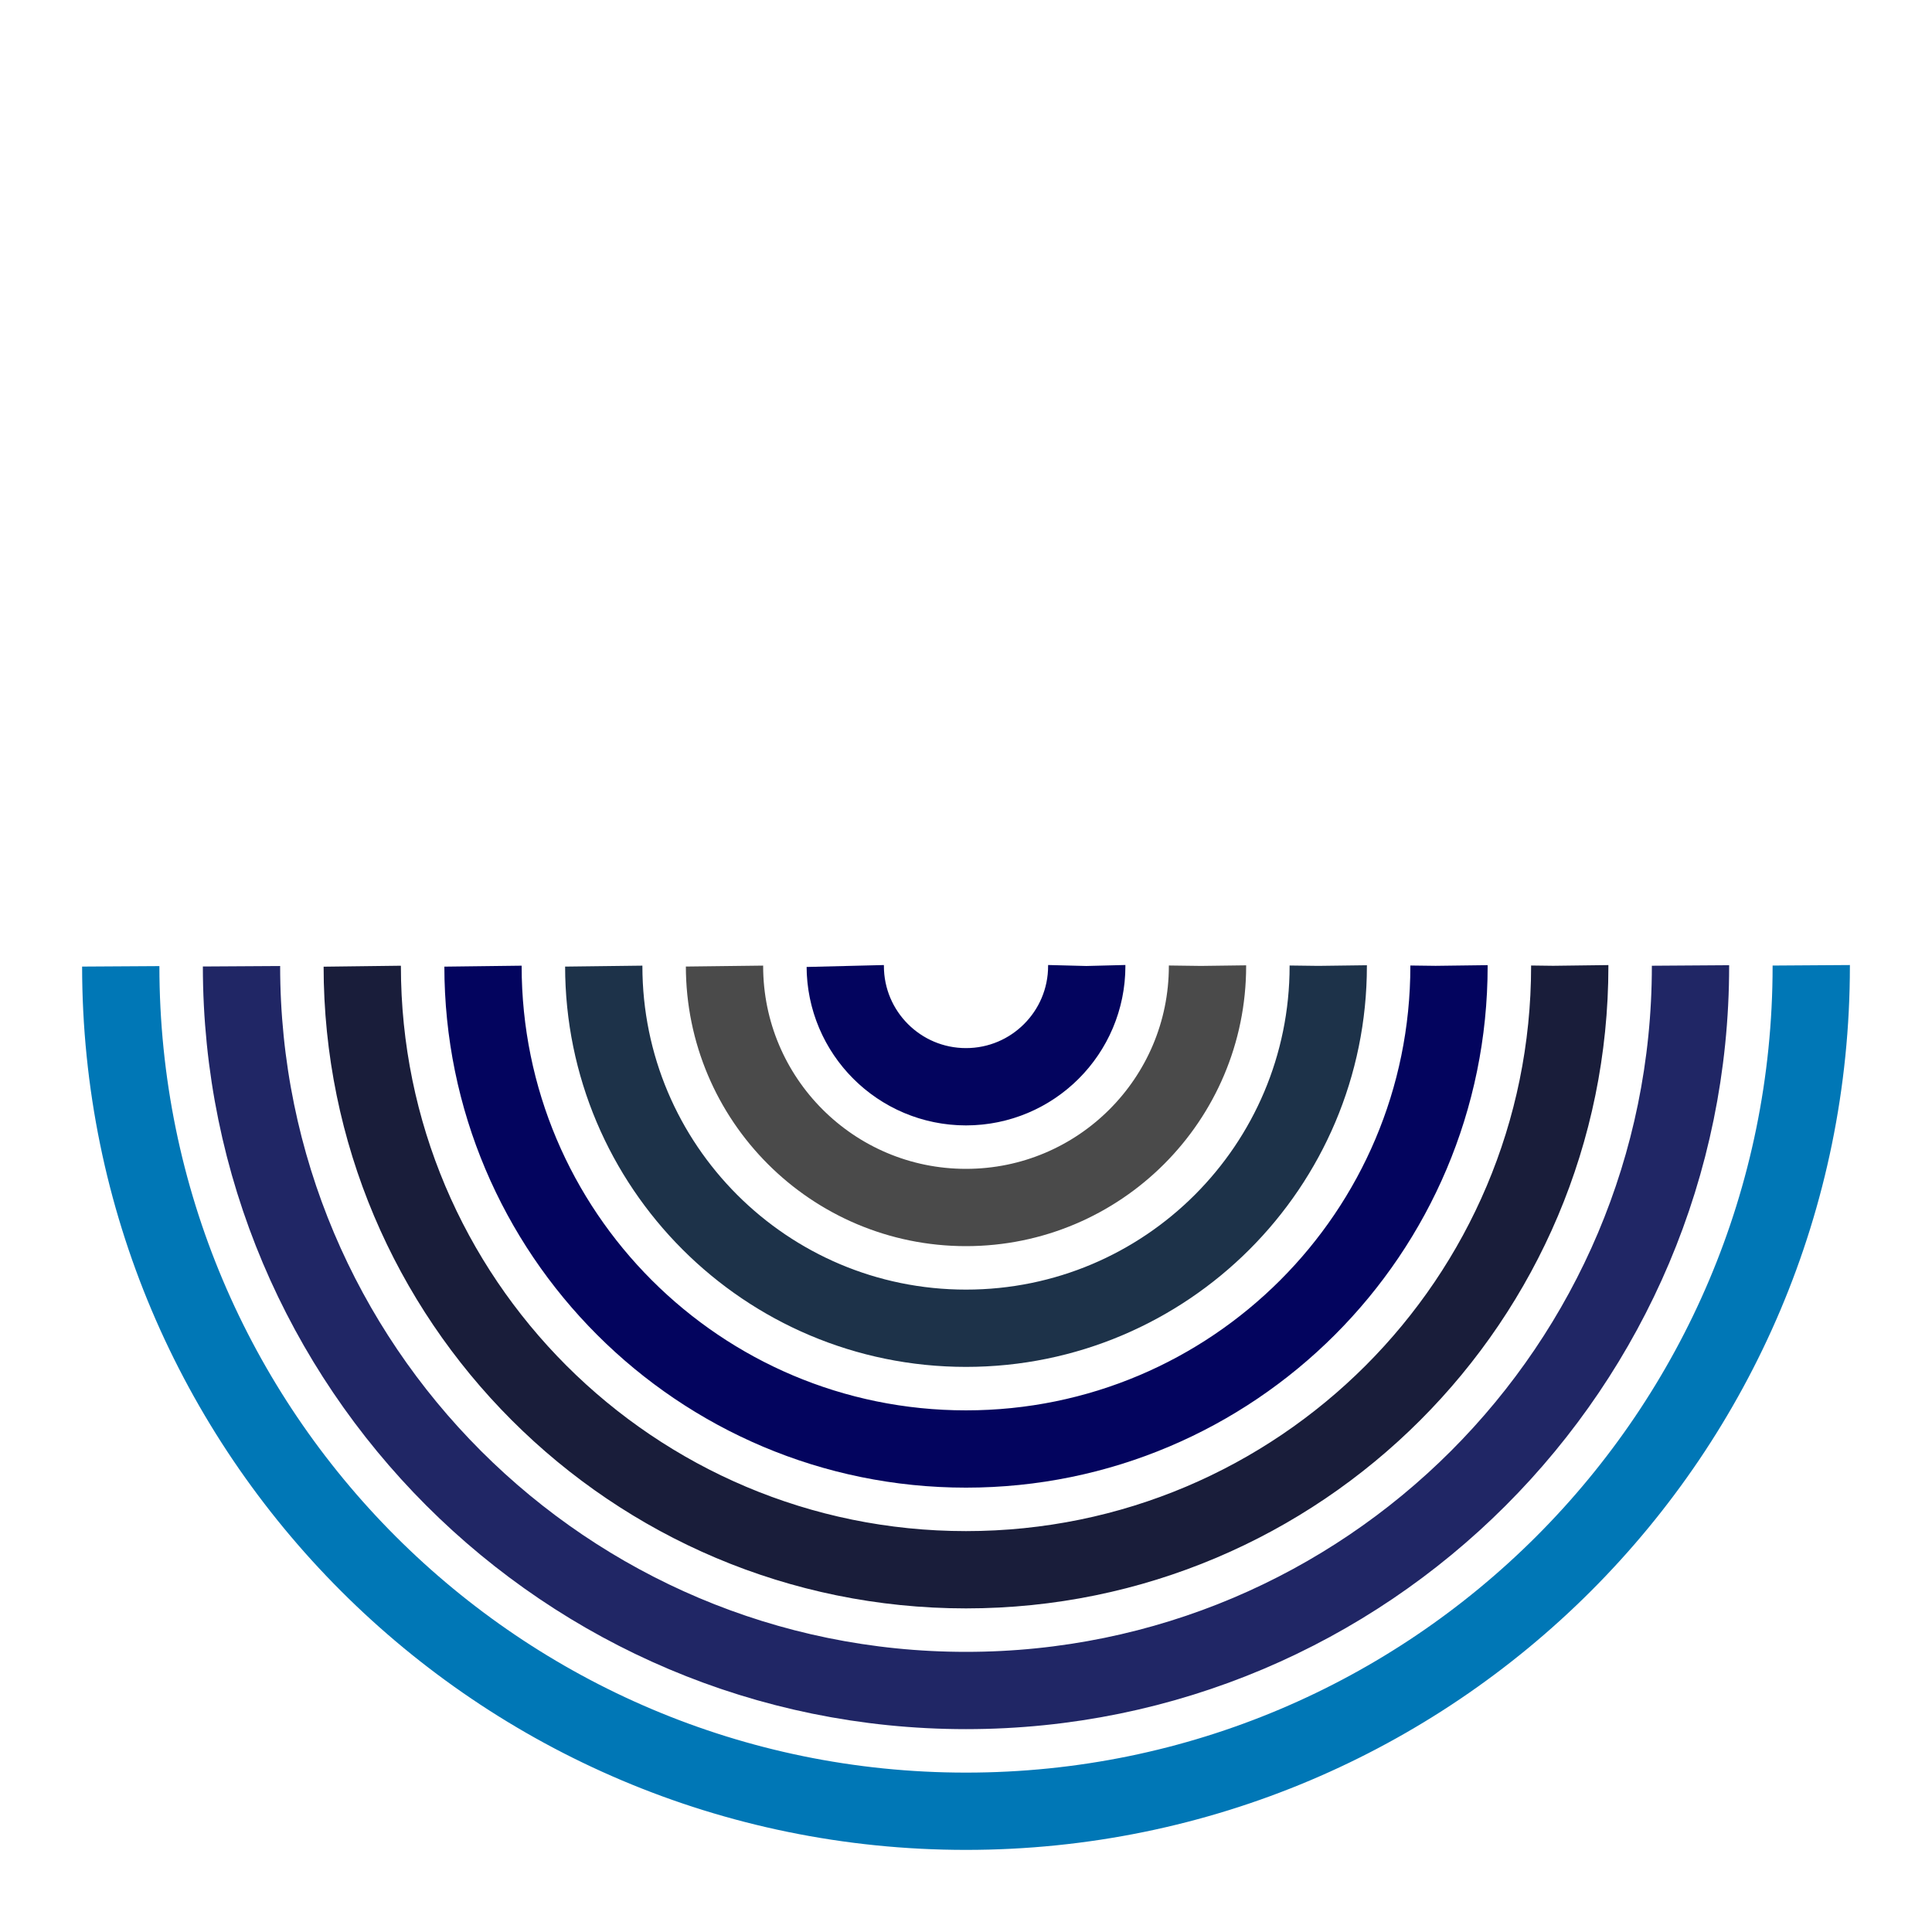
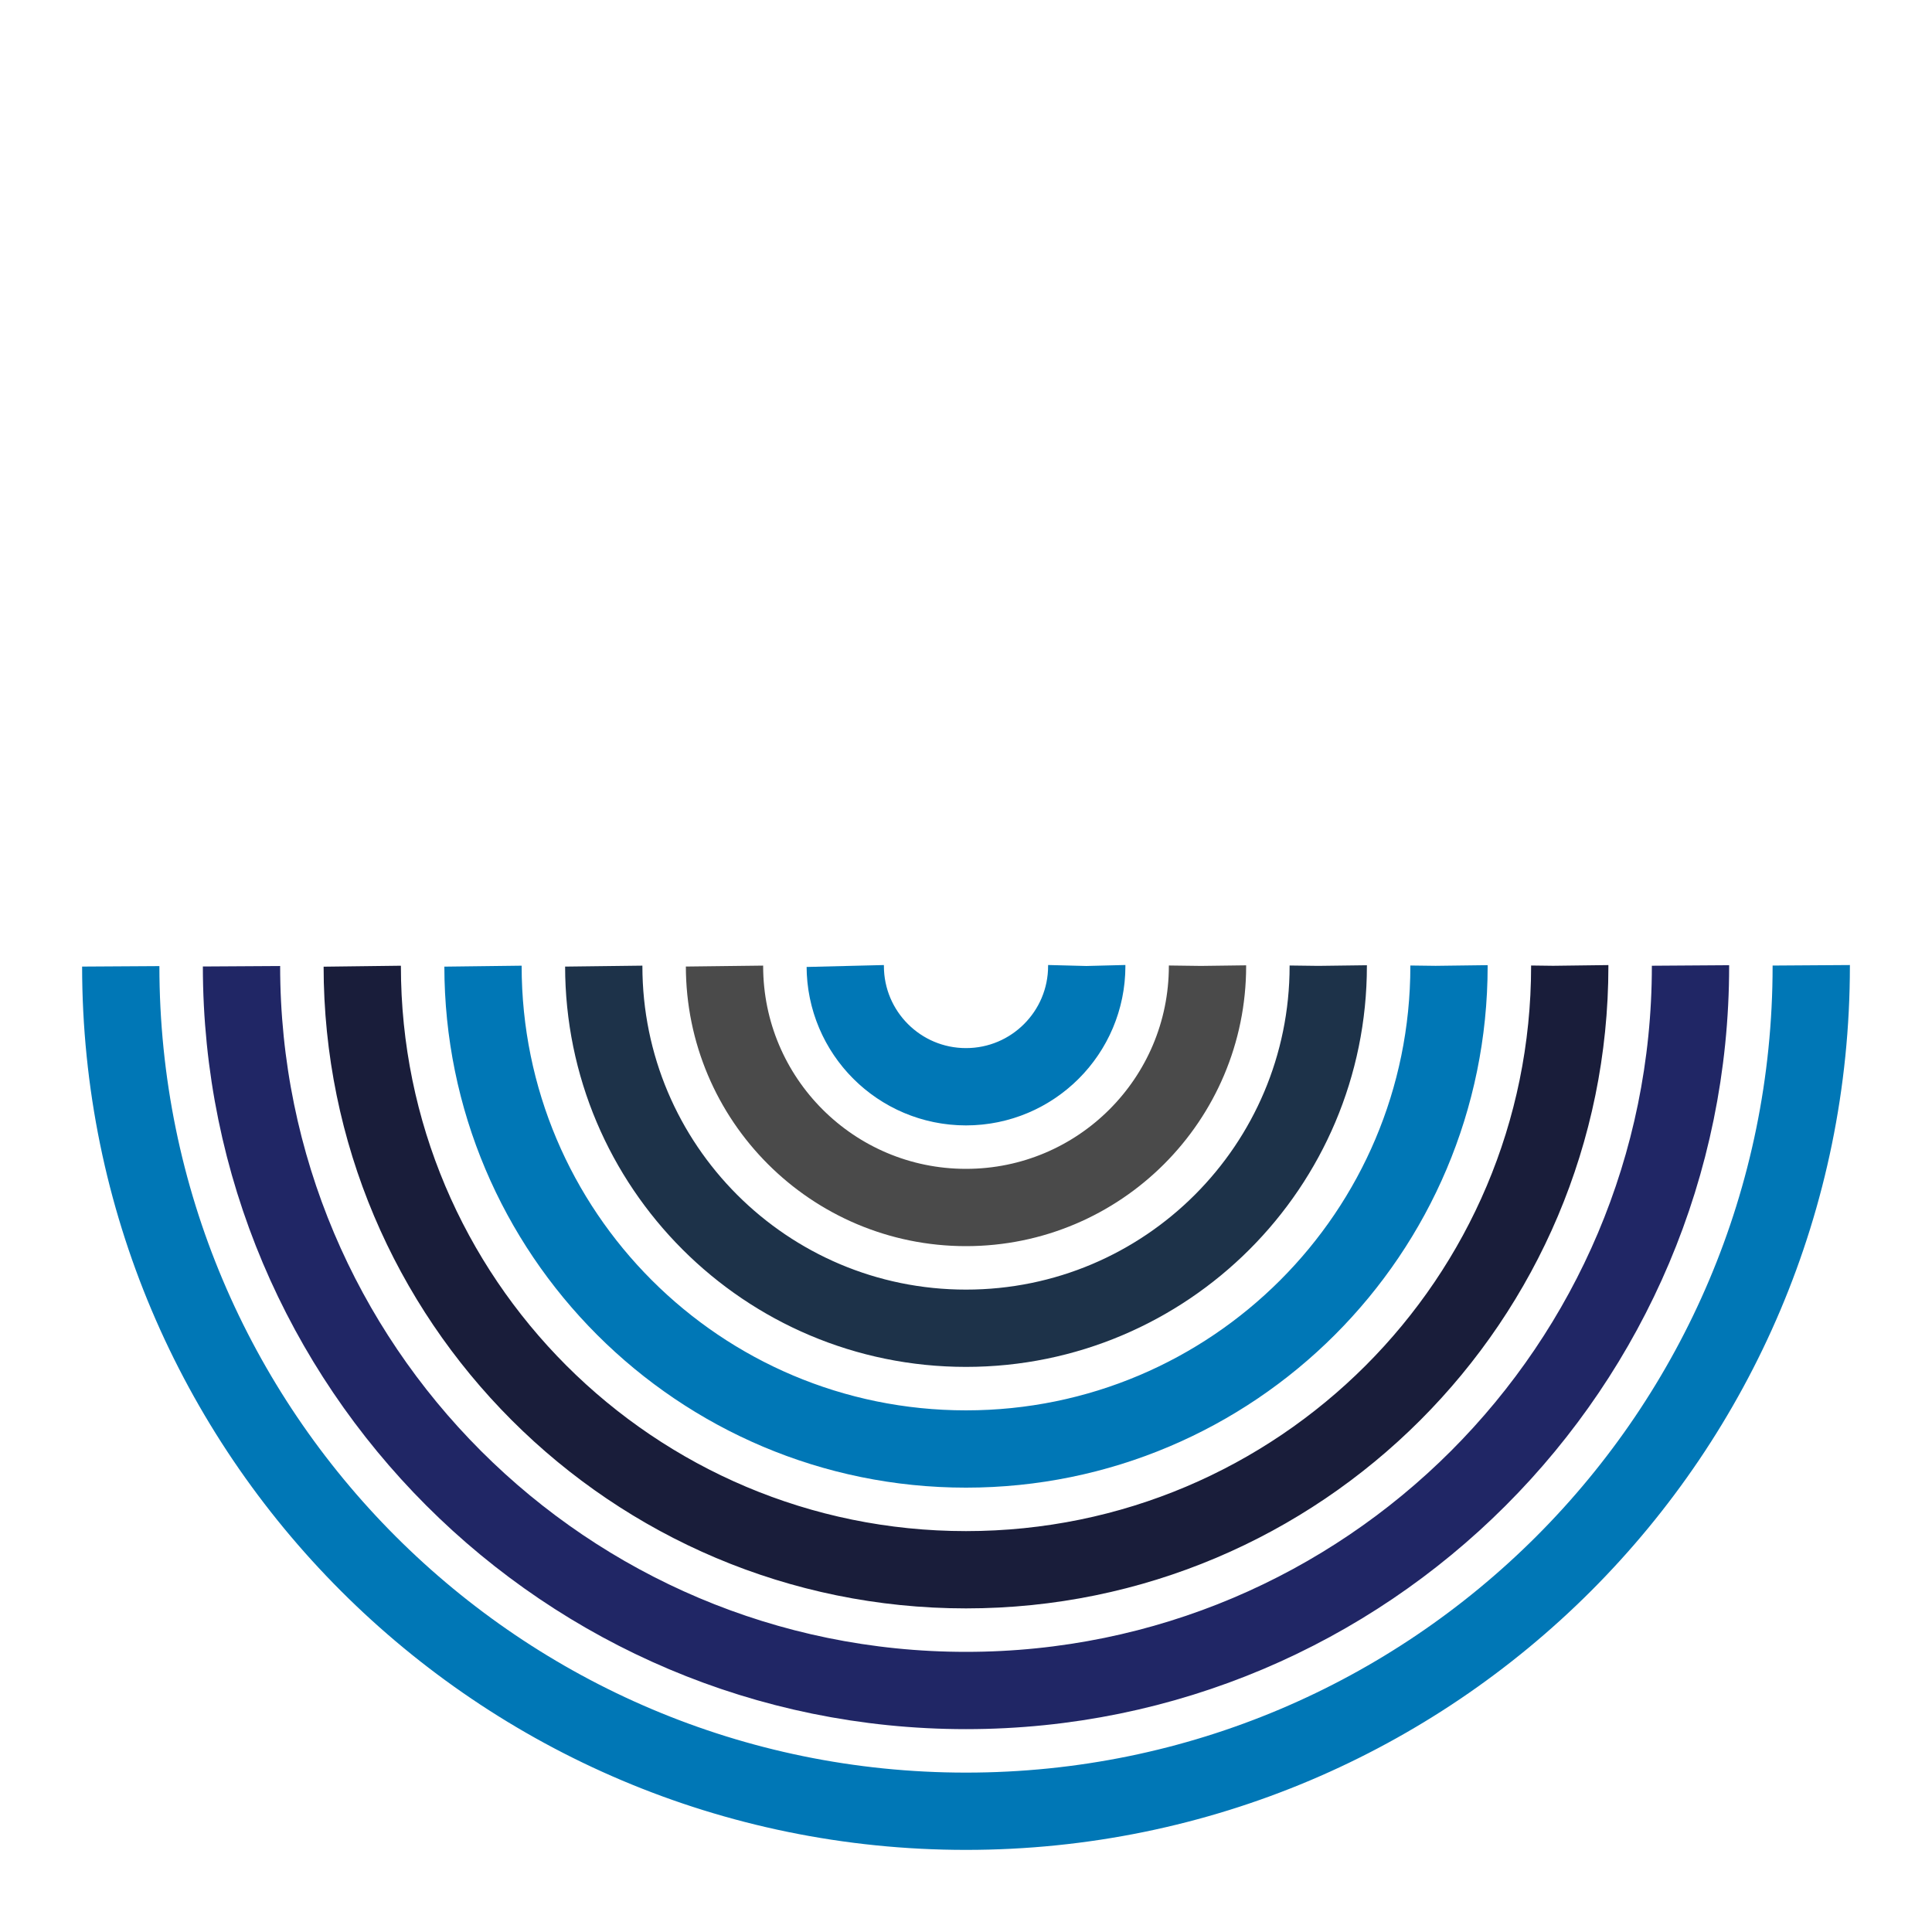
<svg xmlns="http://www.w3.org/2000/svg" height="150px" preserveAspectRatio="xMidYMid" style="margin: auto; display: block;" viewBox="0 0 100 100" width="150px">
  <g transform="translate(50,50)">
-     <circle cx="0" cy="0" fill="none" r="6.25" stroke="#03045e" stroke-dasharray="19.635 19.635" stroke-width="4">
+     <circle cx="0" cy="0" fill="none" r="6.25" stroke="#0077b6" stroke-dasharray="19.635 19.635" stroke-width="4">
      <animateTransform attributeName="transform" begin="0" calcMode="spline" dur="1s" keySplines="0.2 0 0.8 1" repeatCount="indefinite" times="0;1" type="rotate" values="0 0 0;360 0 0" />
    </circle>
    <circle cx="0" cy="0" fill="none" r="12.5" stroke="#4a4a4a" stroke-dasharray="39.27 39.27" stroke-width="4">
      <animateTransform attributeName="transform" begin="-0.143" calcMode="spline" dur="1s" keySplines="0.2 0 0.8 1" repeatCount="indefinite" times="0;1" type="rotate" values="0 0 0;360 0 0" />
    </circle>
    <circle cx="0" cy="0" fill="none" r="18.75" stroke="#1d3249" stroke-dasharray="58.905 58.905" stroke-width="4">
      <animateTransform attributeName="transform" begin="-0.286" calcMode="spline" dur="1s" keySplines="0.2 0 0.8 1" repeatCount="indefinite" times="0;1" type="rotate" values="0 0 0;360 0 0" />
    </circle>
-     <circle cx="0" cy="0" fill="none" r="25" stroke="#03045e" stroke-dasharray="78.54 78.54" stroke-width="4">
+     <circle cx="0" cy="0" fill="none" r="25" stroke="#0077b6" stroke-dasharray="78.54 78.54" stroke-width="4">
      <animateTransform attributeName="transform" begin="-0.429" calcMode="spline" dur="1s" keySplines="0.2 0 0.8 1" repeatCount="indefinite" times="0;1" type="rotate" values="0 0 0;360 0 0" />
    </circle>
    <circle cx="0" cy="0" fill="none" r="31.25" stroke="#191d3a" stroke-dasharray="98.175 98.175" stroke-width="4">
      <animateTransform attributeName="transform" begin="-0.571" calcMode="spline" dur="1s" keySplines="0.2 0 0.8 1" repeatCount="indefinite" times="0;1" type="rotate" values="0 0 0;360 0 0" />
    </circle>
    <circle cx="0" cy="0" fill="none" r="37.5" stroke="#202665" stroke-dasharray="117.81 117.81" stroke-width="4">
      <animateTransform attributeName="transform" begin="-0.714" calcMode="spline" dur="1s" keySplines="0.2 0 0.8 1" repeatCount="indefinite" times="0;1" type="rotate" values="0 0 0;360 0 0" />
    </circle>
    <circle cx="0" cy="0" fill="none" r="43.75" stroke="#0077b6" stroke-dasharray="137.445 137.445" stroke-width="4">
      <animateTransform attributeName="transform" begin="-0.857" calcMode="spline" dur="1s" keySplines="0.2 0 0.8 1" repeatCount="indefinite" times="0;1" type="rotate" values="0 0 0;360 0 0" />
    </circle>
  </g>
</svg>
